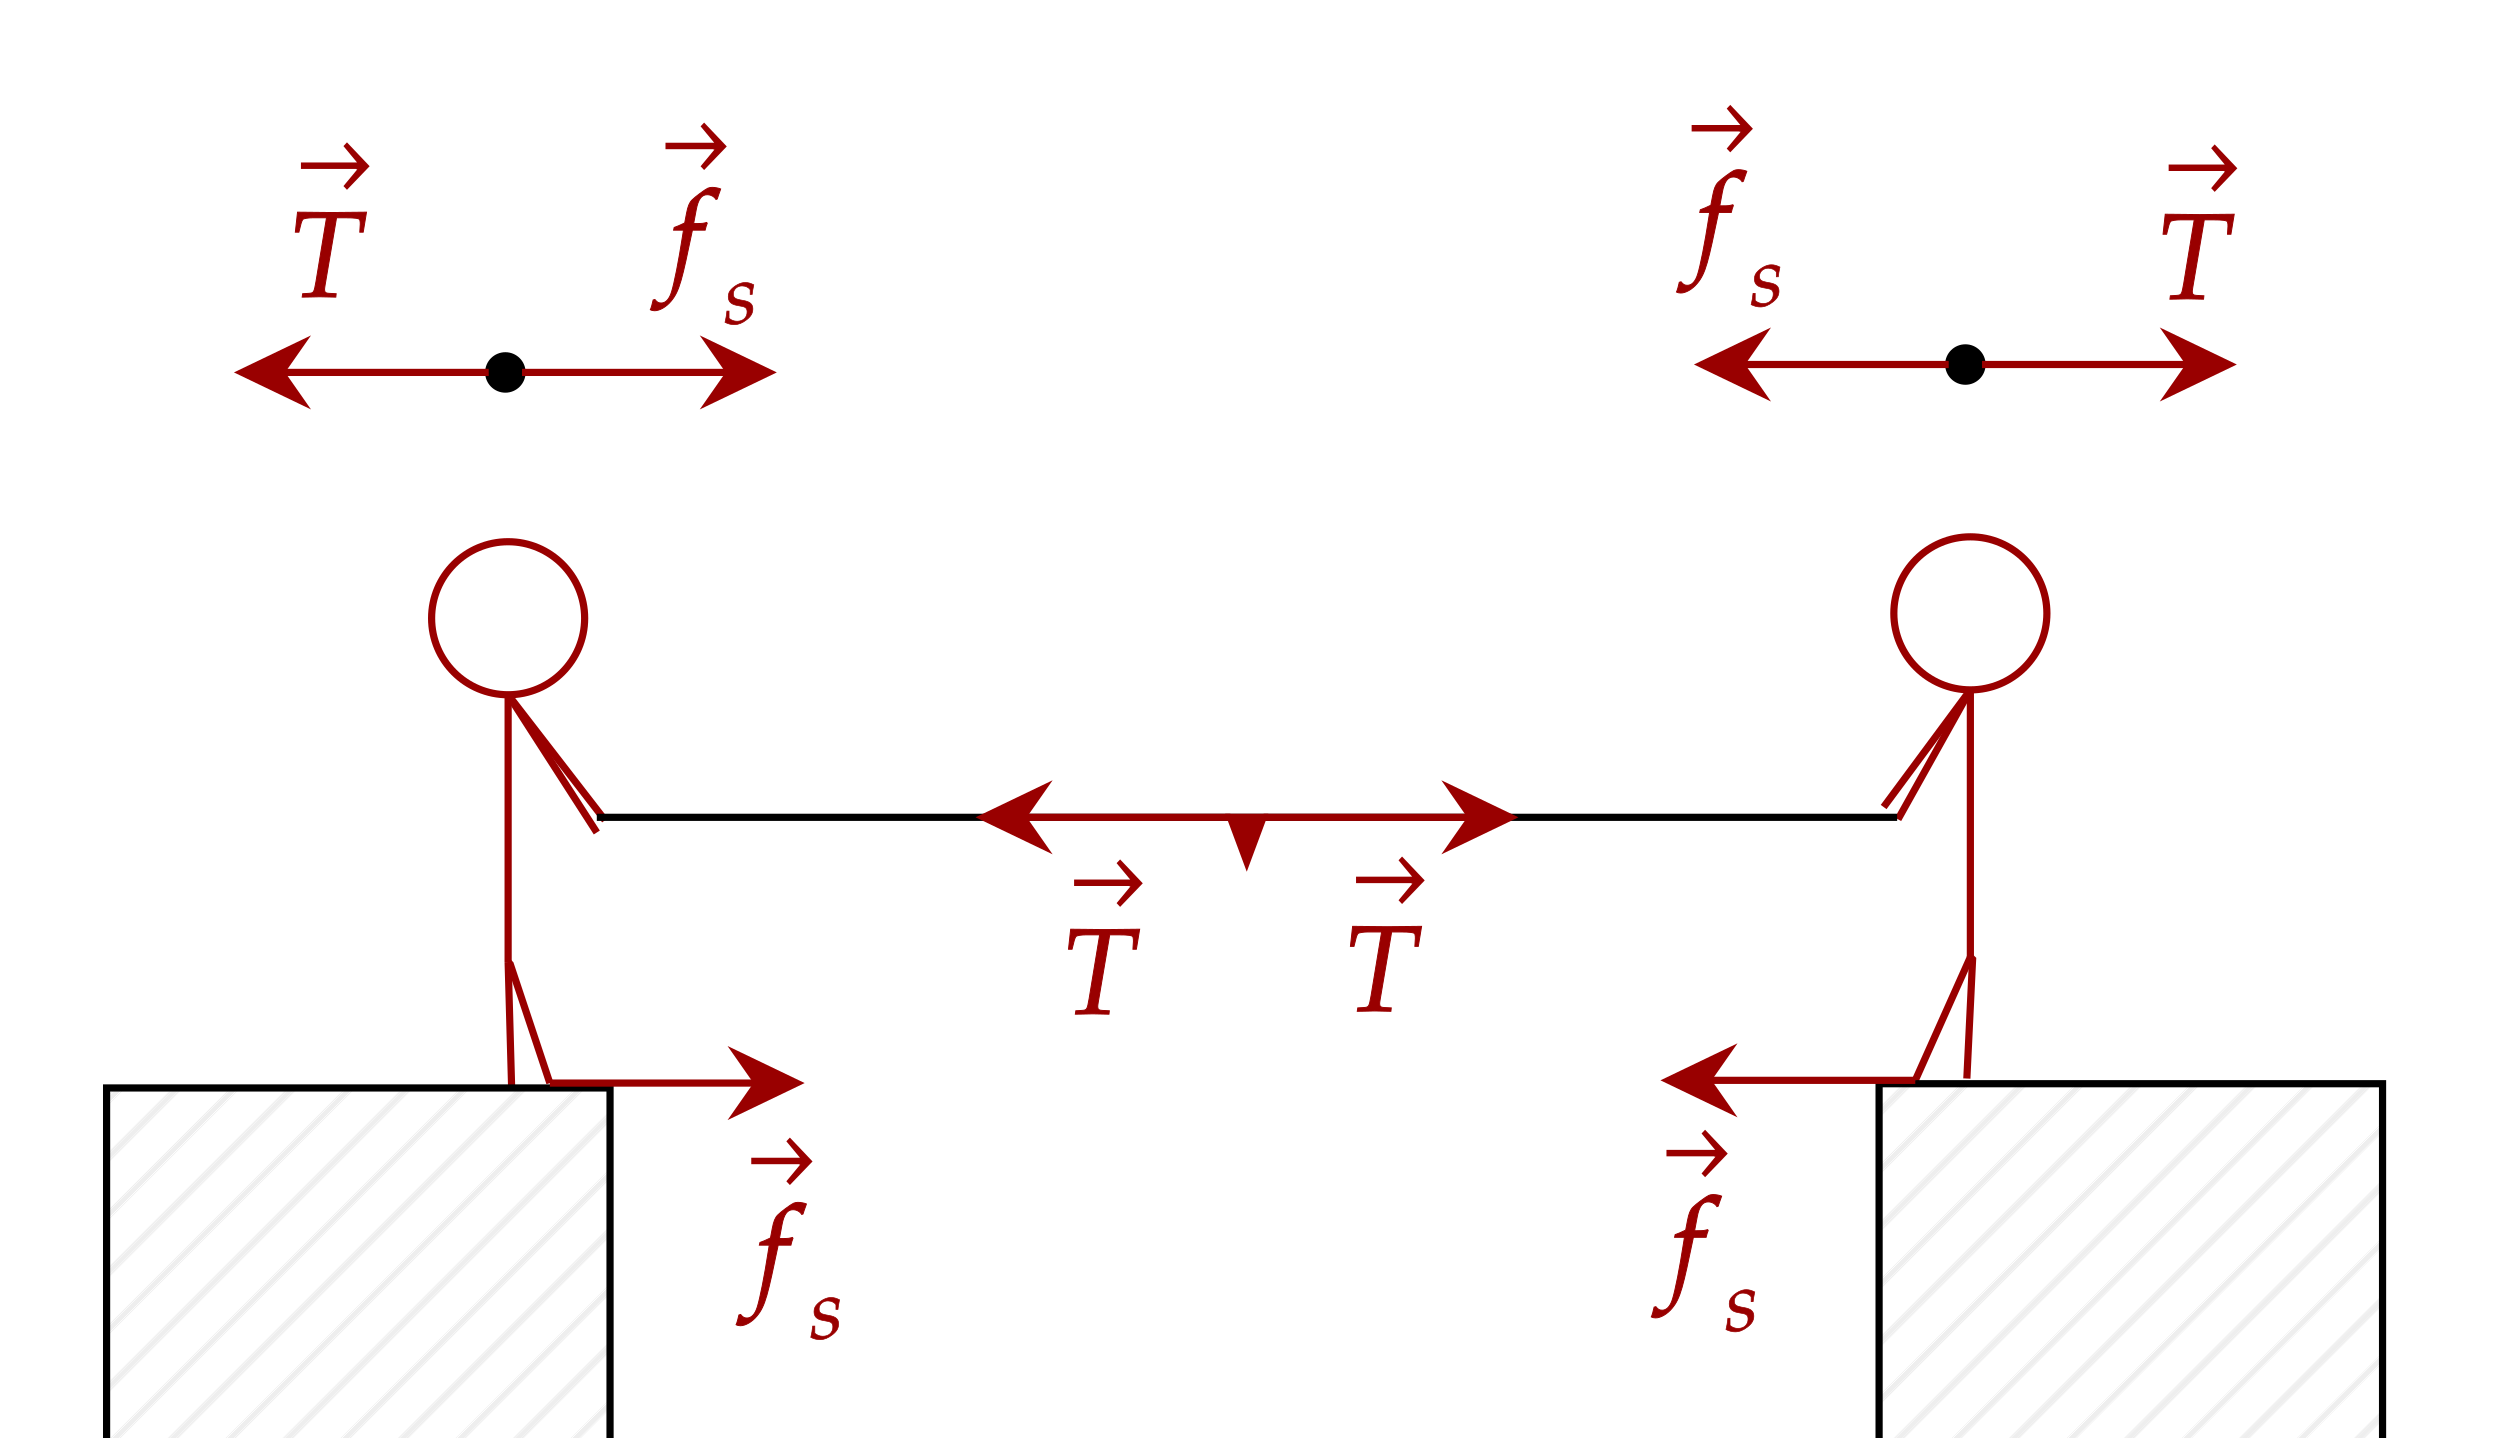
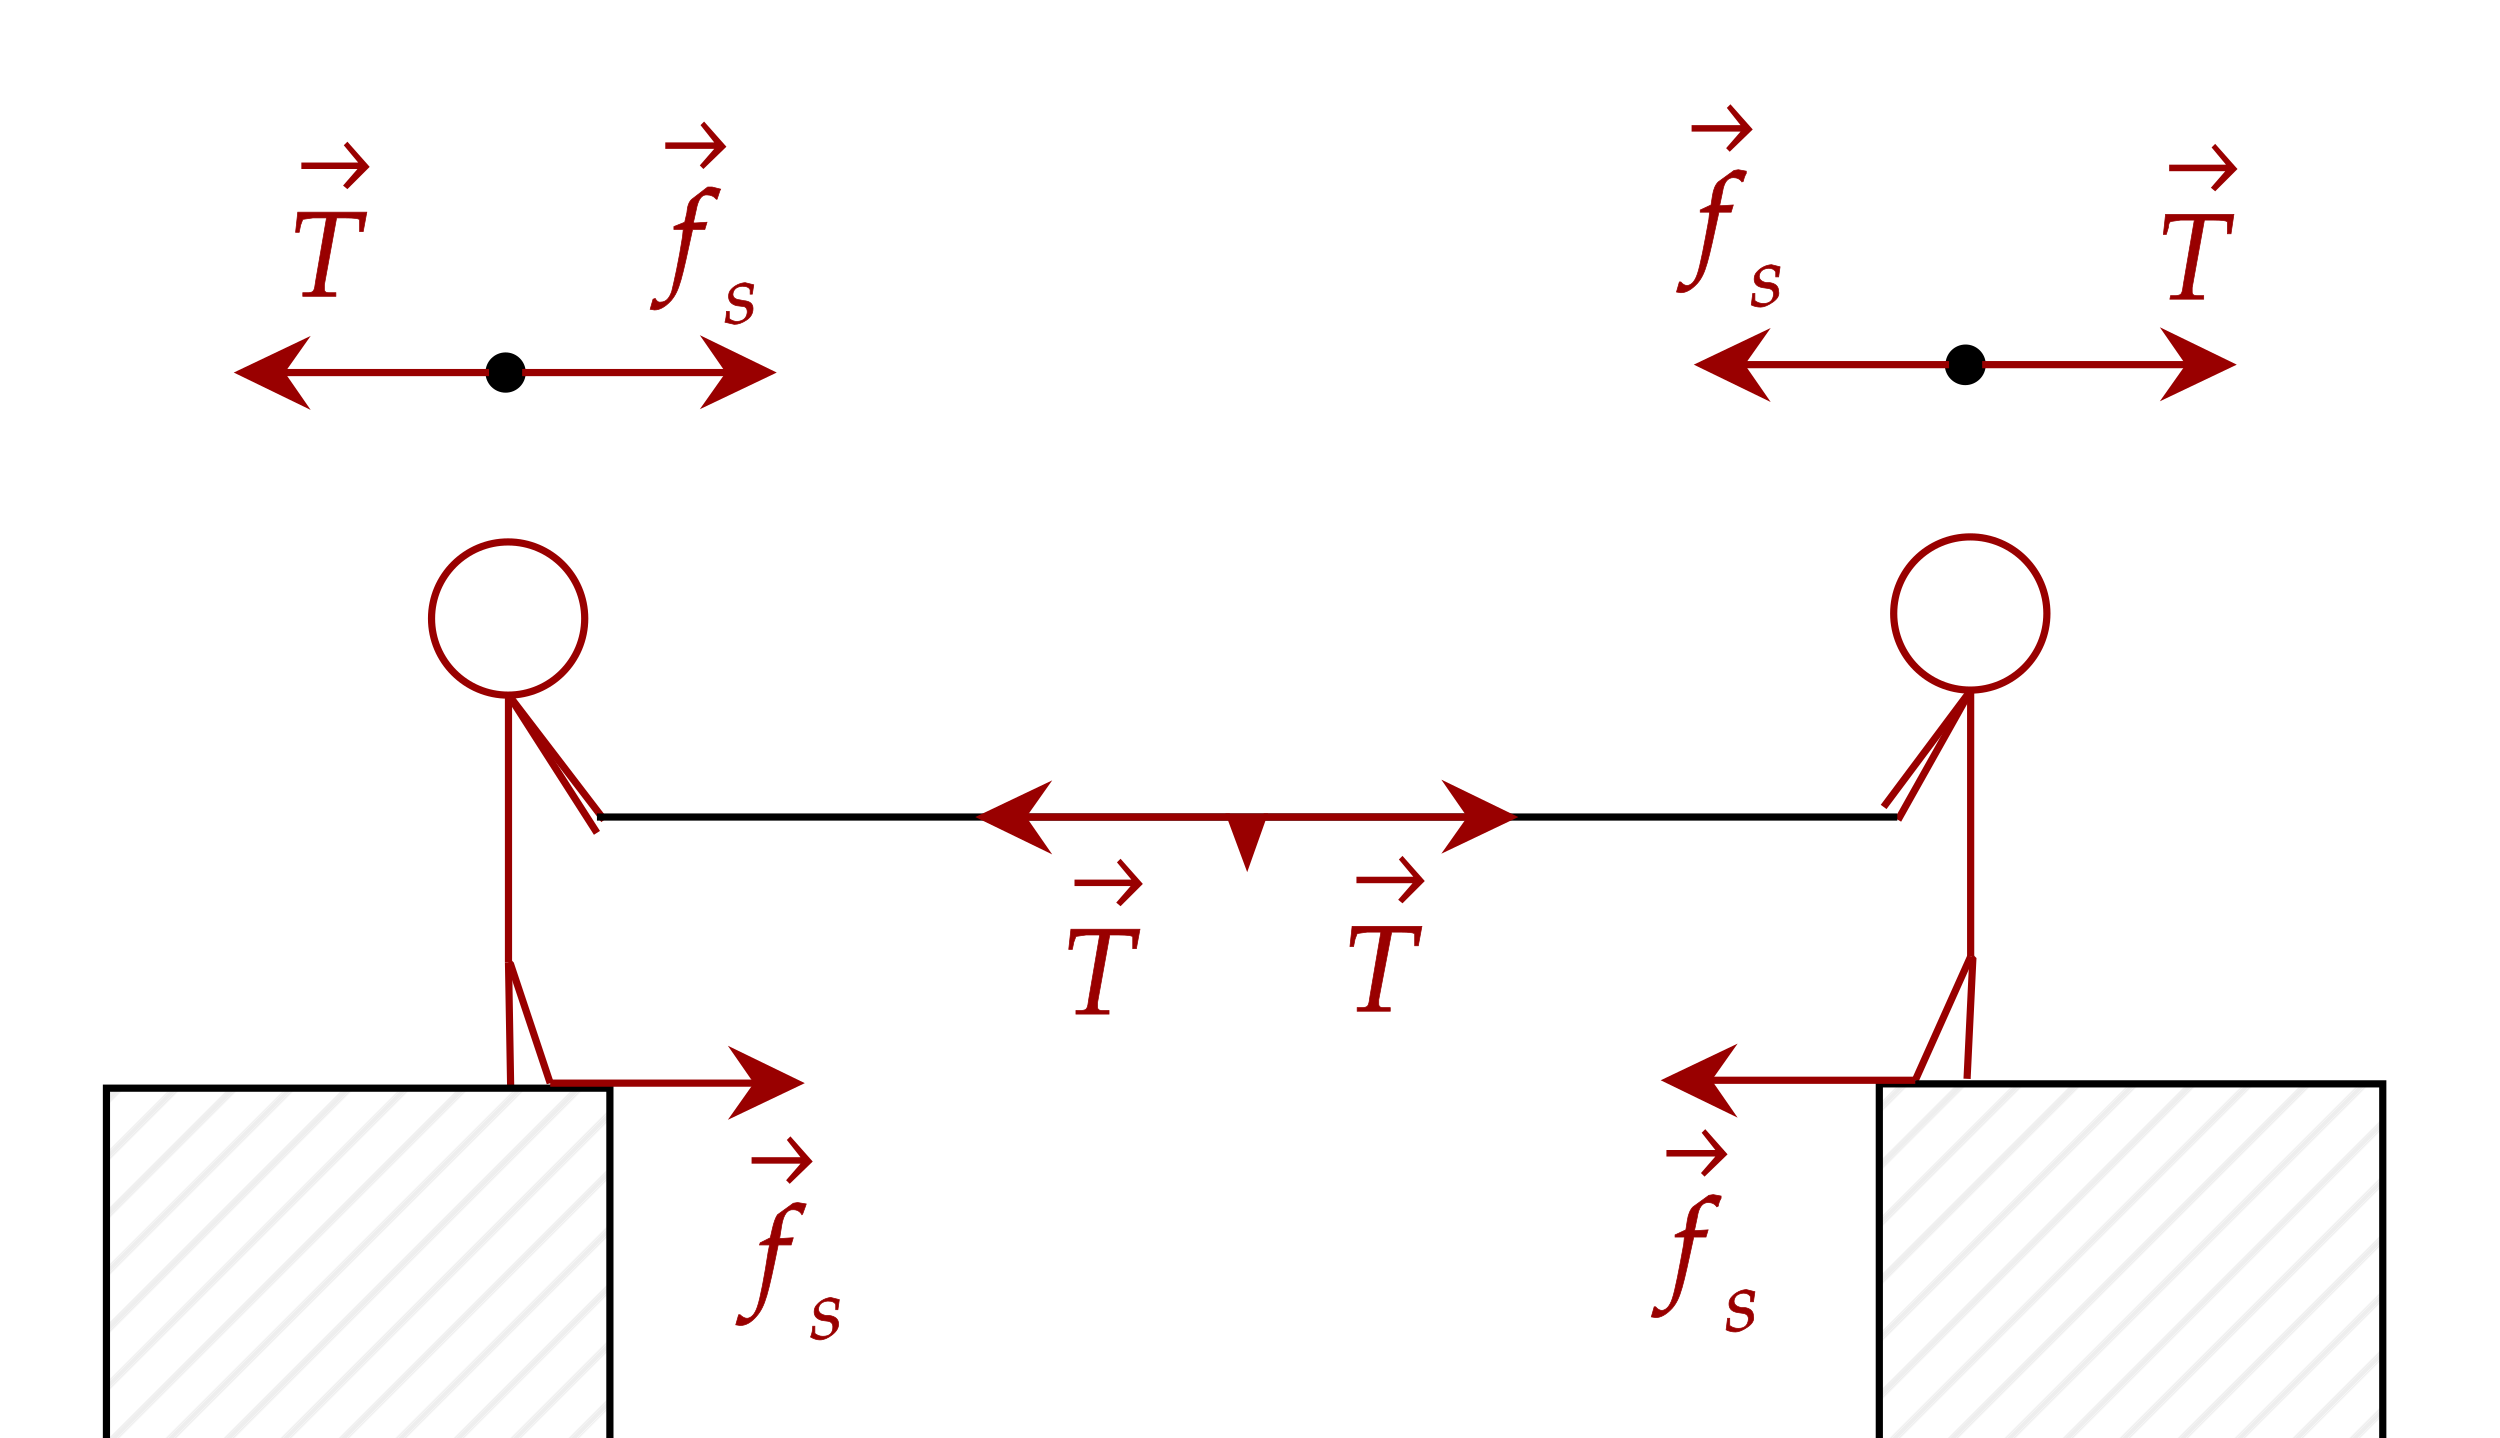
- <svg xmlns="http://www.w3.org/2000/svg" x="0" y="0" width="347.6" height="199.938" style="         width:347.6px;         height:199.938px;         background: #FFF;         fill: none; ">
+ <svg xmlns="http://www.w3.org/2000/svg" width="347.6" height="199.9" style="width:347.6px;height:199.938px;background:#fff;fill:none">
  <svg />
-   <svg class="role-diagram-draw-area" style="overflow: visible;">
-     <g class="shapes-region" style="stroke: black; fill: none;">
+   <svg class="role-diagram-draw-area" style="overflow:visible">
+     <g class="shapes-region" style="stroke:#000;fill:none">
      <g class="composite-shape">
-         <path class="real" d=" M60.01,85.96 C60.01,80.09 64.77,75.32 70.65,75.32 C76.53,75.32 81.29,80.09 81.29,85.96 C81.29,91.84 76.53,96.6 70.65,96.6 C64.77,96.6 60.01,91.84 60.01,85.96 Z" style="stroke-width: 1; stroke: rgb(153, 0, 0); stroke-opacity: 1; fill: none; fill-opacity: 1;" />
+         <path d="M60 86a10.6 10.6 0 1 1 21.3 0A10.6 10.6 0 0 1 60 86Z" class="real" style="stroke-width:1;stroke:#900;stroke-opacity:1;fill:none;fill-opacity:1" />
      </g>
      <g class="arrow-line">
-         <path class="connection real" stroke-dasharray="" d="  M70.65,96.6 L70.65,133.76" style="stroke: rgb(153, 0, 0); stroke-opacity: 1; stroke-width: 1; fill: none; fill-opacity: 1;" />
+         <path d="M70.7 96.6v37.2" class="connection real" style="stroke:#900;stroke-opacity:1;stroke-width:1;fill:none;fill-opacity:1" />
      </g>
      <g class="arrow-line">
-         <path class="connection real" stroke-dasharray="" d="  M70.65,133.76 L71.13,150.96" style="stroke: rgb(153, 0, 0); stroke-opacity: 1; stroke-width: 1; fill: none; fill-opacity: 1;" />
+         <path d="M70.7 133.8 71 151" class="connection real" style="stroke:#900;stroke-opacity:1;stroke-width:1;fill:none;fill-opacity:1" />
      </g>
      <g class="arrow-line">
-         <path class="connection real" stroke-dasharray="" d="  M70.65,133.76 L70.95,134.07 L76.45,150.59" style="stroke: rgb(153, 0, 0); stroke-opacity: 1; stroke-width: 1; fill: none; fill-opacity: 1;" />
+         <path d="m70.7 133.8.3.3 5.5 16.5" class="connection real" style="stroke:#900;stroke-opacity:1;stroke-width:1;fill:none;fill-opacity:1" />
      </g>
      <g class="arrow-line">
-         <path class="connection real" stroke-dasharray="" d="  M70.65,96.6 L82.98,115.75" style="stroke: rgb(153, 0, 0); stroke-opacity: 1; stroke-width: 1; fill: none; fill-opacity: 1;" />
+         <path d="M70.7 96.6 83 115.8" class="connection real" style="stroke:#900;stroke-opacity:1;stroke-width:1;fill:none;fill-opacity:1" />
      </g>
      <g class="arrow-line">
-         <path class="connection real" stroke-dasharray="" d="  M70.65,96.6 L84.12,114.04" style="stroke: rgb(153, 0, 0); stroke-opacity: 1; stroke-width: 1; fill: none; fill-opacity: 1;" />
+         <path d="M70.7 96.6 84 114" class="connection real" style="stroke:#900;stroke-opacity:1;stroke-width:1;fill:none;fill-opacity:1" />
      </g>
      <g class="composite-shape">
-         <path class="real" d=" M263.32,85.28 C263.32,79.4 268.09,74.64 273.96,74.64 C279.84,74.64 284.6,79.4 284.6,85.28 C284.6,91.15 279.84,95.92 273.96,95.92 C268.09,95.92 263.32,91.15 263.32,85.28 Z" style="stroke-width: 1; stroke: rgb(153, 0, 0); stroke-opacity: 1; fill: none; fill-opacity: 1;" />
+         <path d="M263.3 85.3a10.6 10.6 0 1 1 21.3 0 10.6 10.6 0 0 1-21.3 0Z" class="real" style="stroke-width:1;stroke:#900;stroke-opacity:1;fill:none;fill-opacity:1" />
      </g>
      <g class="arrow-line">
-         <path class="connection real" stroke-dasharray="" d="  M273.96,95.92 L273.96,133.08" style="stroke: rgb(153, 0, 0); stroke-opacity: 1; stroke-width: 1; fill: none; fill-opacity: 1;" />
+         <path d="M274 96v37" class="connection real" style="stroke:#900;stroke-opacity:1;stroke-width:1;fill:none;fill-opacity:1" />
      </g>
      <g class="arrow-line">
-         <path class="connection real" stroke-dasharray="" d="  M273.96,133.08 L266.3,150.21" style="stroke: rgb(153, 0, 0); stroke-opacity: 1; stroke-width: 1; fill: none; fill-opacity: 1;" />
+         <path d="m274 133-7.7 17.2" class="connection real" style="stroke:#900;stroke-opacity:1;stroke-width:1;fill:none;fill-opacity:1" />
      </g>
      <g class="arrow-line">
-         <path class="connection real" stroke-dasharray="" d="  M273.96,133.08 L273.98,133.1 L274.27,133.38 L273.47,149.96" style="stroke: rgb(153, 0, 0); stroke-opacity: 1; stroke-width: 1; fill: none; fill-opacity: 1;" />
+         <path d="M274 133v.1l.3.3-.8 16.6" class="connection real" style="stroke:#900;stroke-opacity:1;stroke-width:1;fill:none;fill-opacity:1" />
      </g>
      <g class="arrow-line">
-         <path class="connection real" stroke-dasharray="" d="  M273.96,95.92 L263.9,113.92" style="stroke: rgb(153, 0, 0); stroke-opacity: 1; stroke-width: 1; fill: none; fill-opacity: 1;" />
+         <path d="m274 96-10.1 18" class="connection real" style="stroke:#900;stroke-opacity:1;stroke-width:1;fill:none;fill-opacity:1" />
      </g>
      <g class="arrow-line">
-         <path class="connection real" stroke-dasharray="" d="  M273.96,95.92 L261.9,112.21" style="stroke: rgb(153, 0, 0); stroke-opacity: 1; stroke-width: 1; fill: none; fill-opacity: 1;" />
+         <path d="m274 96-12.1 16.2" class="connection real" style="stroke:#900;stroke-opacity:1;stroke-width:1;fill:none;fill-opacity:1" />
      </g>
      <g class="arrow-line">
-         <path class="connection real" stroke-dasharray="" d="  M82.98,113.64 L263.78,113.64" style="stroke: rgb(0, 0, 0); stroke-width: 1; fill: none; fill-opacity: 1;" />
+         <path d="M83 113.6h180.8" class="connection real" style="stroke:#000;stroke-width:1;fill:none;fill-opacity:1" />
      </g>
      <g class="arrow-line">
-         <path class="connection real" stroke-dasharray="" d="  M208.12,113.64 L175.7,113.64" style="stroke: rgb(153, 0, 0); stroke-opacity: 1; stroke-width: 1; fill: none; fill-opacity: 1;" />
-         <g stroke="none" fill="rgb(153,0,0)" fill-opacity="1" transform="matrix(-1,1.2246467991473532e-16,-1.2246467991473532e-16,-1,211.1238,113.6381)" style="stroke: none; fill: rgb(153, 0, 0); stroke-width: 1;">
-           <path d=" M10.72,-5.15 L0,0 L10.72,5.15 L7.12,0 Z" />
-         </g>
+         <path d="M208.1 113.6h-32.4" class="connection real" style="stroke:#900;stroke-opacity:1;stroke-width:1;fill:none;fill-opacity:1" />
+         <path fill="#900" stroke="none" d="M10.7-5.1 0 0l10.7 5.2L7.1 0Z" style="stroke:none;fill:#900;stroke-width:1" transform="matrix(-1 0 0 -1 211.1 113.6)" />
      </g>
      <g class="composite-shape">
-         <path class="real" d=" M67.95,51.78 C67.95,50.5 68.99,49.47 70.27,49.47 C71.54,49.47 72.58,50.5 72.58,51.78 C72.58,53.06 71.54,54.1 70.27,54.1 C68.99,54.1 67.95,53.06 67.95,51.78 Z" style="stroke-width: 1; stroke: rgb(0, 0, 0); stroke-opacity: 1; fill: rgb(0, 0, 0); fill-opacity: 1;" />
+         <path d="M68 51.8a2.3 2.3 0 1 1 4.6 0 2.3 2.3 0 0 1-4.6 0Z" class="real" style="stroke-width:1;stroke:#000;stroke-opacity:1;fill:#000;fill-opacity:1" />
      </g>
      <g class="composite-shape">
        <defs>
-           <pattern id="_pgfo2iexb8tpdg-full-view" x="0" y="0" width="11.314" height="11.314" patternTransform="rotate(45,0,0)" patternUnits="userSpaceOnUse">
-             <path d="M0,0 L0,11.314" style="stroke: rgb(238, 238, 238); stroke-opacity: 1; stroke-width: 1; fill: none;" />
-             <path d="M5.657,0 L5.657,11.314" style="stroke: rgb(238, 238, 238); stroke-opacity: 1; stroke-width: 1; fill: none;" />
-             <path d="M11.314,0 L11.314,11.314" style="stroke: rgb(238, 238, 238); stroke-opacity: 1; stroke-width: 1; fill: none;" />
+           <pattern id="_pgfo2iexb8tpdg-full-view" width="11.3" height="11.3" x="0" y="0" patternTransform="rotate(45 0 0)" patternUnits="userSpaceOnUse">
+             <path d="M0 0v11.3M5.7 0v11.3M11.3 0v11.3" style="stroke:#eee;stroke-opacity:1;stroke-width:1;fill:none" />
          </pattern>
        </defs>
-         <path class="real" d=" M14.82,151.27 L84.82,151.27 L84.82,212.2 L14.82,212.2 Z" style="stroke-width: 1; stroke: rgb(0, 0, 0); fill: url(&quot;#_pgfo2iexb8tpdg-full-view&quot;); fill-opacity: 1;" />
+         <path d="M14.8 151.3h70v60.9h-70Z" class="real" style="stroke-width:1;stroke:#000;fill:url(#_pgfo2iexb8tpdg-full-view);fill-opacity:1" />
      </g>
      <g class="composite-shape">
        <defs>
-           <pattern id="_pgf4d08werr0dg-full-view" x="0" y="0" width="11.314" height="11.314" patternTransform="rotate(45,0,0)" patternUnits="userSpaceOnUse">
-             <path d="M0,0 L0,11.314" style="stroke: rgb(238, 238, 238); stroke-opacity: 1; stroke-width: 1; fill: none;" />
-             <path d="M5.657,0 L5.657,11.314" style="stroke: rgb(238, 238, 238); stroke-opacity: 1; stroke-width: 1; fill: none;" />
-             <path d="M11.314,0 L11.314,11.314" style="stroke: rgb(238, 238, 238); stroke-opacity: 1; stroke-width: 1; fill: none;" />
+           <pattern id="_pgf4d08werr0dg-full-view" width="11.3" height="11.3" x="0" y="0" patternTransform="rotate(45 0 0)" patternUnits="userSpaceOnUse">
+             <path d="M0 0v11.3M5.7 0v11.3M11.3 0v11.3" style="stroke:#eee;stroke-opacity:1;stroke-width:1;fill:none" />
          </pattern>
        </defs>
-         <path class="real" d=" M261.27,150.68 L331.27,150.68 L331.27,211.61 L261.27,211.61 Z" style="stroke-width: 1; stroke: rgb(0, 0, 0); fill: url(&quot;#_pgf4d08werr0dg-full-view&quot;); fill-opacity: 1;" />
+         <path d="M261.3 150.7h70v61h-70Z" class="real" style="stroke-width:1;stroke:#000;fill:url(#_pgf4d08werr0dg-full-view);fill-opacity:1" />
      </g>
      <g class="arrow-line">
-         <path class="connection real" stroke-dasharray="" d="  M171.07,113.64 L138.64,113.64" style="stroke: rgb(153, 0, 0); stroke-opacity: 1; stroke-width: 1; fill: none; fill-opacity: 1;" />
-         <g stroke="none" fill="rgb(153,0,0)" fill-opacity="1" transform="matrix(1,-2.4492935982947064e-16,2.4492935982947064e-16,1,135.6381,113.6381)" style="stroke: none; fill: rgb(153, 0, 0); stroke-width: 1;">
-           <path d=" M10.72,-5.15 L0,0 L10.72,5.15 L7.12,0 Z" />
-         </g>
+         <path d="M171 113.6h-32.4" class="connection real" style="stroke:#900;stroke-opacity:1;stroke-width:1;fill:none;fill-opacity:1" />
+         <path fill="#900" stroke="none" d="M10.7-5.1 0 0l10.7 5.2L7.1 0Z" style="stroke:none;fill:#900;stroke-width:1" transform="translate(135.6 113.6)" />
      </g>
      <g class="composite-shape">
-         <path class="real" d=" M173.35,119.77 L171.07,113.64 L175.63,113.64 Z" style="stroke-width: 1; stroke: rgb(153, 0, 0); stroke-opacity: 1; fill: rgb(153, 0, 0); fill-opacity: 1;" />
+         <path d="m173.4 119.8-2.3-6.2h4.5Z" class="real" style="stroke-width:1;stroke:#900;stroke-opacity:1;fill:#900;fill-opacity:1" />
      </g>
      <g class="composite-shape">
-         <path class="real" d=" M270.95,50.68 C270.95,49.4 271.99,48.37 273.27,48.37 C274.54,48.37 275.58,49.4 275.58,50.68 C275.58,51.96 274.54,53 273.27,53 C271.99,53 270.95,51.96 270.95,50.68 Z" style="stroke-width: 1; stroke: rgb(0, 0, 0); stroke-opacity: 1; fill: rgb(0, 0, 0); fill-opacity: 1;" />
+         <path d="M271 50.7a2.3 2.3 0 1 1 4.6 0 2.3 2.3 0 0 1-4.7 0Z" class="real" style="stroke-width:1;stroke:#000;stroke-opacity:1;fill:#000;fill-opacity:1" />
      </g>
      <g class="arrow-line">
-         <path class="connection real" stroke-dasharray="" d="  M308.01,50.68 L275.58,50.68" style="stroke: rgb(153, 0, 0); stroke-opacity: 1; stroke-width: 1; fill: none; fill-opacity: 1;" />
-         <g stroke="none" fill="rgb(153,0,0)" fill-opacity="1" transform="matrix(-1,1.2246467991473532e-16,-1.2246467991473532e-16,-1,311.0095,50.68095)" style="stroke: none; fill: rgb(153, 0, 0); stroke-width: 1;">
-           <path d=" M10.72,-5.15 L0,0 L10.72,5.15 L7.12,0 Z" />
-         </g>
+         <path d="M308 50.7h-32.4" class="connection real" style="stroke:#900;stroke-opacity:1;stroke-width:1;fill:none;fill-opacity:1" />
+         <path fill="#900" stroke="none" d="M10.7-5.1 0 0l10.7 5.2L7.1 0Z" style="stroke:none;fill:#900;stroke-width:1" transform="matrix(-1 0 0 -1 311 50.7)" />
      </g>
      <g class="arrow-line">
-         <path class="connection real" stroke-dasharray="" d="  M270.95,50.68 L238.52,50.68" style="stroke: rgb(153, 0, 0); stroke-opacity: 1; stroke-width: 1; fill: none; fill-opacity: 1;" />
-         <g stroke="none" fill="rgb(153,0,0)" fill-opacity="1" transform="matrix(1,-2.4492935982947064e-16,2.4492935982947064e-16,1,235.5238,50.68095)" style="stroke: none; fill: rgb(153, 0, 0); stroke-width: 1;">
-           <path d=" M10.72,-5.15 L0,0 L10.72,5.15 L7.12,0 Z" />
-         </g>
+         <path d="M271 50.7h-32.5" class="connection real" style="stroke:#900;stroke-opacity:1;stroke-width:1;fill:none;fill-opacity:1" />
+         <path fill="#900" stroke="none" d="M10.7-5.1 0 0l10.7 5.2L7.1 0Z" style="stroke:none;fill:#900;stroke-width:1" transform="translate(235.5 50.7)" />
      </g>
      <g class="arrow-line">
-         <path class="connection real" stroke-dasharray="" d="  M67.95,51.78 L35.52,51.78" style="stroke: rgb(153, 0, 0); stroke-opacity: 1; stroke-width: 1; fill: none; fill-opacity: 1;" />
-         <g stroke="none" fill="rgb(153,0,0)" fill-opacity="1" transform="matrix(1,-2.4492935982947064e-16,2.4492935982947064e-16,1,32.52381,51.78095)" style="stroke: none; fill: rgb(153, 0, 0); stroke-width: 1;">
-           <path d=" M10.72,-5.15 L0,0 L10.72,5.15 L7.12,0 Z" />
-         </g>
+         <path d="M68 51.8H35.5" class="connection real" style="stroke:#900;stroke-opacity:1;stroke-width:1;fill:none;fill-opacity:1" />
+         <path fill="#900" stroke="none" d="M10.7-5.1 0 0l10.7 5.2L7.1 0Z" style="stroke:none;fill:#900;stroke-width:1" transform="translate(32.5 51.8)" />
      </g>
      <g class="arrow-line">
-         <path class="connection real" stroke-dasharray="" d="  M105.01,51.78 L72.58,51.78" style="stroke: rgb(153, 0, 0); stroke-opacity: 1; stroke-width: 1; fill: none; fill-opacity: 1;" />
-         <g stroke="none" fill="rgb(153,0,0)" fill-opacity="1" transform="matrix(-1,1.2246467991473532e-16,-1.2246467991473532e-16,-1,108.0095,51.78095)" style="stroke: none; fill: rgb(153, 0, 0); stroke-width: 1;">
-           <path d=" M10.72,-5.15 L0,0 L10.72,5.15 L7.12,0 Z" />
-         </g>
+         <path d="M105 51.8H72.6" class="connection real" style="stroke:#900;stroke-opacity:1;stroke-width:1;fill:none;fill-opacity:1" />
+         <path fill="#900" stroke="none" d="M10.7-5.1 0 0l10.7 5.2L7.1 0Z" style="stroke:none;fill:#900;stroke-width:1" transform="matrix(-1 0 0 -1 108 51.8)" />
      </g>
      <g class="arrow-line">
-         <path class="connection real" stroke-dasharray="" d="  M108.88,150.59 L76.45,150.59" style="stroke: rgb(153, 0, 0); stroke-opacity: 1; stroke-width: 1; fill: none; fill-opacity: 1;" />
-         <g stroke="none" fill="rgb(153,0,0)" fill-opacity="1" transform="matrix(-1,1.2246467991473532e-16,-1.2246467991473532e-16,-1,111.8786,150.5875)" style="stroke: none; fill: rgb(153, 0, 0); stroke-width: 1;">
-           <path d=" M10.72,-5.15 L0,0 L10.72,5.15 L7.12,0 Z" />
-         </g>
+         <path d="M108.9 150.6H76.5" class="connection real" style="stroke:#900;stroke-opacity:1;stroke-width:1;fill:none;fill-opacity:1" />
+         <path fill="#900" stroke="none" d="M10.7-5.1 0 0l10.7 5.2L7.1 0Z" style="stroke:none;fill:#900;stroke-width:1" transform="matrix(-1 0 0 -1 111.9 150.6)" />
      </g>
      <g class="arrow-line">
-         <path class="connection real" stroke-dasharray="" d="  M266.3,150.21 L233.87,150.21" style="stroke: rgb(153, 0, 0); stroke-opacity: 1; stroke-width: 1; fill: none; fill-opacity: 1;" />
-         <g stroke="none" fill="rgb(153,0,0)" fill-opacity="1" transform="matrix(1,-2.4492935982947064e-16,2.4492935982947064e-16,1,230.8667,150.2095)" style="stroke: none; fill: rgb(153, 0, 0); stroke-width: 1;">
-           <path d=" M10.72,-5.15 L0,0 L10.72,5.15 L7.12,0 Z" />
-         </g>
-       </g>
-       <g />
-     </g>
-     <g />
-     <g />
-     <g />
-   </svg>
-   <svg width="346" height="198.338" style="width:346px;height:198.338px;font-family:Asana-Math, Asana;background:#FFF;">
-     <g>
-       <g>
-         <g>
-           <g>
-             <g>
-               <g>
-                 <g transform="matrix(1,0,0,1,186.8625,140.5625)">
-                   <path transform="matrix(0.017,0,0,-0.017,0,0)" d="M390 646L463 646C541 646 577 641 580 629C583 621 585 602 584 592L580 528L608 528L635 692L544 691C456 690 388 689 353 689C316 689 252 690 166 691L71 692L53 528L82 528L97 588C102 610 109 626 115 633C121 640 159 646 196 646L308 646L222 125C206 34 204 31 164 28L113 25L109 -3L166 -2C206 -1 235 0 251 0C270 0 301 -1 340 -2L384 -3L387 25L328 28C302 29 292 37 292 58C292 67 293 74 296 93Z" stroke="rgb(153,0,0)" stroke-opacity="1" stroke-width="8" fill="rgb(153,0,0)" fill-opacity="1" />
-                 </g>
-               </g>
-             </g>
-           </g>
-           <svg x="186.863" overflow="visible" y="117.563" height="10" width="11.225">
-             <path d=" M 11.23 4.85 l -3.15 -3.32 l -0.49 0.52 l 1.93 2.33 h -0.15 v 0.90 h 0.15 l -1.93 2.33 l 0.49 0.52 z  M 1.68 5.23 h 9.08 v -0.90 h -9.08 z" style="fill:rgb(153,0,0);fill-opacity:1;stroke-width:1px;stroke:none;stroke-opacity:1;" />
-           </svg>
-         </g>
-       </g>
-     </g>
-     <g>
-       <g>
-         <g>
-           <g>
-             <g>
-               <g>
-                 <g transform="matrix(1,0,0,1,147.6625,140.9625)">
-                   <path transform="matrix(0.017,0,0,-0.017,0,0)" d="M390 646L463 646C541 646 577 641 580 629C583 621 585 602 584 592L580 528L608 528L635 692L544 691C456 690 388 689 353 689C316 689 252 690 166 691L71 692L53 528L82 528L97 588C102 610 109 626 115 633C121 640 159 646 196 646L308 646L222 125C206 34 204 31 164 28L113 25L109 -3L166 -2C206 -1 235 0 251 0C270 0 301 -1 340 -2L384 -3L387 25L328 28C302 29 292 37 292 58C292 67 293 74 296 93Z" stroke="rgb(153,0,0)" stroke-opacity="1" stroke-width="8" fill="rgb(153,0,0)" fill-opacity="1" />
-                 </g>
-               </g>
-             </g>
-           </g>
-           <svg x="147.662" overflow="visible" y="117.963" height="10" width="11.225">
-             <path d=" M 11.23 4.85 l -3.15 -3.32 l -0.49 0.52 l 1.93 2.33 h -0.15 v 0.90 h 0.15 l -1.93 2.33 l 0.49 0.52 z  M 1.68 5.23 h 9.08 v -0.90 h -9.08 z" style="fill:rgb(153,0,0);fill-opacity:1;stroke-width:1px;stroke:none;stroke-opacity:1;" />
-           </svg>
-         </g>
-       </g>
-     </g>
-     <g>
-       <g>
-         <g>
-           <g>
-             <g>
-               <g>
-                 <g transform="matrix(1,0,0,1,40.1625,41.2625)">
-                   <path transform="matrix(0.017,0,0,-0.017,0,0)" d="M390 646L463 646C541 646 577 641 580 629C583 621 585 602 584 592L580 528L608 528L635 692L544 691C456 690 388 689 353 689C316 689 252 690 166 691L71 692L53 528L82 528L97 588C102 610 109 626 115 633C121 640 159 646 196 646L308 646L222 125C206 34 204 31 164 28L113 25L109 -3L166 -2C206 -1 235 0 251 0C270 0 301 -1 340 -2L384 -3L387 25L328 28C302 29 292 37 292 58C292 67 293 74 296 93Z" stroke="rgb(153,0,0)" stroke-opacity="1" stroke-width="8" fill="rgb(153,0,0)" fill-opacity="1" />
-                 </g>
-               </g>
-             </g>
-           </g>
-           <svg x="40.163" overflow="visible" y="18.262" height="10" width="11.225">
-             <path d=" M 11.23 4.85 l -3.15 -3.32 l -0.49 0.52 l 1.93 2.33 h -0.15 v 0.90 h 0.15 l -1.93 2.33 l 0.49 0.52 z  M 1.68 5.23 h 9.08 v -0.90 h -9.08 z" style="fill:rgb(153,0,0);fill-opacity:1;stroke-width:1px;stroke:none;stroke-opacity:1;" />
-           </svg>
-         </g>
-       </g>
-     </g>
-     <g>
-       <g>
-         <g>
-           <g>
-             <g>
-               <g>
-                 <g transform="matrix(1,0,0,1,90.84999,38.5125)">
-                   <path transform="matrix(0.017,0,0,-0.017,0,0)" d="M345 437L329 437L350 549C366 635 394 673 440 673C470 673 497 658 512 634L522 638C527 654 537 685 545 705L550 720C534 727 503 733 480 733C469 733 453 730 445 726C421 715 339 654 316 630C294 608 282 578 271 521L256 442C215 422 195 414 170 405L165 383L246 383L237 327C207 132 170 -54 148 -123C130 -182 100 -213 64 -213C41 -213 30 -206 12 -184L-2 -188C-6 -211 -20 -259 -25 -268C-16 -273 -1 -276 10 -276C51 -276 105 -245 144 -198C215 -114 235 -18 319 383L423 383C427 402 434 425 440 439L436 446C407 439 408 437 345 437Z" stroke="rgb(153,0,0)" stroke-opacity="1" stroke-width="8" fill="rgb(153,0,0)" fill-opacity="1" />
-                 </g>
-               </g>
-             </g>
-           </g>
-           <svg x="90.85" overflow="visible" y="15.512" height="10" width="10.2">
-             <path d=" M 10.20 4.85 l -3.15 -3.32 l -0.49 0.52 l 1.93 2.33 h -0.15 v 0.90 h 0.15 l -1.93 2.33 l 0.49 0.52 z  M 1.68 5.23 h 8.06 v -0.90 h -8.06 z" style="fill:rgb(153,0,0);fill-opacity:1;stroke-width:1px;stroke:none;stroke-opacity:1;" />
-           </svg>
-         </g>
-         <g>
-           <g>
-             <g>
-               <g>
-                 <g transform="matrix(1,0,0,1,100.7,45.0125)">
-                   <path transform="matrix(0.0119,0,0,-0.0119,0,0)" d="M31 148C26 97 20 62 9 16C47 -2 81 -11 116 -11C165 -11 211 7 262 47C313 87 334 124 334 174C334 228 302 257 228 271L185 279C125 290 106 307 106 348C106 401 151 442 208 442C249 442 287 424 303 397L303 342L326 342C330 377 334 404 345 455C306 474 278 482 245 482C193 482 132 452 84 404C58 377 47 352 47 316C47 260 78 228 144 215L207 203C251 195 267 177 267 138C267 73 221 29 150 29C115 29 84 40 56 64L56 148Z" stroke="rgb(153,0,0)" stroke-opacity="1" stroke-width="8" fill="rgb(153,0,0)" fill-opacity="1" />
-                 </g>
-               </g>
-             </g>
-           </g>
-         </g>
-       </g>
-     </g>
-     <g>
-       <g>
-         <g>
-           <g>
-             <g>
-               <g>
-                 <g transform="matrix(1,0,0,1,299.85,41.55)">
-                   <path transform="matrix(0.017,0,0,-0.017,0,0)" d="M390 646L463 646C541 646 577 641 580 629C583 621 585 602 584 592L580 528L608 528L635 692L544 691C456 690 388 689 353 689C316 689 252 690 166 691L71 692L53 528L82 528L97 588C102 610 109 626 115 633C121 640 159 646 196 646L308 646L222 125C206 34 204 31 164 28L113 25L109 -3L166 -2C206 -1 235 0 251 0C270 0 301 -1 340 -2L384 -3L387 25L328 28C302 29 292 37 292 58C292 67 293 74 296 93Z" stroke="rgb(153,0,0)" stroke-opacity="1" stroke-width="8" fill="rgb(153,0,0)" fill-opacity="1" />
-                 </g>
-               </g>
-             </g>
-           </g>
-           <svg x="299.85" overflow="visible" y="18.55" height="10" width="11.225">
-             <path d=" M 11.23 4.85 l -3.15 -3.32 l -0.49 0.52 l 1.93 2.33 h -0.15 v 0.90 h 0.15 l -1.93 2.33 l 0.49 0.52 z  M 1.68 5.23 h 9.08 v -0.90 h -9.08 z" style="fill:rgb(153,0,0);fill-opacity:1;stroke-width:1px;stroke:none;stroke-opacity:1;" />
-           </svg>
-         </g>
-       </g>
-     </g>
-     <g>
-       <g>
-         <g>
-           <g>
-             <g>
-               <g>
-                 <g transform="matrix(1,0,0,1,233.525,36.05)">
-                   <path transform="matrix(0.017,0,0,-0.017,0,0)" d="M345 437L329 437L350 549C366 635 394 673 440 673C470 673 497 658 512 634L522 638C527 654 537 685 545 705L550 720C534 727 503 733 480 733C469 733 453 730 445 726C421 715 339 654 316 630C294 608 282 578 271 521L256 442C215 422 195 414 170 405L165 383L246 383L237 327C207 132 170 -54 148 -123C130 -182 100 -213 64 -213C41 -213 30 -206 12 -184L-2 -188C-6 -211 -20 -259 -25 -268C-16 -273 -1 -276 10 -276C51 -276 105 -245 144 -198C215 -114 235 -18 319 383L423 383C427 402 434 425 440 439L436 446C407 439 408 437 345 437Z" stroke="rgb(153,0,0)" stroke-opacity="1" stroke-width="8" fill="rgb(153,0,0)" fill-opacity="1" />
-                 </g>
-               </g>
-             </g>
-           </g>
-           <svg x="233.525" overflow="visible" y="13.05" height="10" width="10.2">
-             <path d=" M 10.20 4.85 l -3.15 -3.32 l -0.49 0.52 l 1.93 2.33 h -0.15 v 0.90 h 0.15 l -1.93 2.33 l 0.49 0.52 z  M 1.68 5.23 h 8.06 v -0.90 h -8.06 z" style="fill:rgb(153,0,0);fill-opacity:1;stroke-width:1px;stroke:none;stroke-opacity:1;" />
-           </svg>
-         </g>
-         <g>
-           <g>
-             <g>
-               <g>
-                 <g transform="matrix(1,0,0,1,243.375,42.55)">
-                   <path transform="matrix(0.0119,0,0,-0.0119,0,0)" d="M31 148C26 97 20 62 9 16C47 -2 81 -11 116 -11C165 -11 211 7 262 47C313 87 334 124 334 174C334 228 302 257 228 271L185 279C125 290 106 307 106 348C106 401 151 442 208 442C249 442 287 424 303 397L303 342L326 342C330 377 334 404 345 455C306 474 278 482 245 482C193 482 132 452 84 404C58 377 47 352 47 316C47 260 78 228 144 215L207 203C251 195 267 177 267 138C267 73 221 29 150 29C115 29 84 40 56 64L56 148Z" stroke="rgb(153,0,0)" stroke-opacity="1" stroke-width="8" fill="rgb(153,0,0)" fill-opacity="1" />
-                 </g>
-               </g>
-             </g>
-           </g>
-         </g>
-       </g>
-     </g>
-     <g>
-       <g>
-         <g>
-           <g>
-             <g>
-               <g>
-                 <g transform="matrix(1,0,0,1,230.025,178.55)">
-                   <path transform="matrix(0.017,0,0,-0.017,0,0)" d="M345 437L329 437L350 549C366 635 394 673 440 673C470 673 497 658 512 634L522 638C527 654 537 685 545 705L550 720C534 727 503 733 480 733C469 733 453 730 445 726C421 715 339 654 316 630C294 608 282 578 271 521L256 442C215 422 195 414 170 405L165 383L246 383L237 327C207 132 170 -54 148 -123C130 -182 100 -213 64 -213C41 -213 30 -206 12 -184L-2 -188C-6 -211 -20 -259 -25 -268C-16 -273 -1 -276 10 -276C51 -276 105 -245 144 -198C215 -114 235 -18 319 383L423 383C427 402 434 425 440 439L436 446C407 439 408 437 345 437Z" stroke="rgb(153,0,0)" stroke-opacity="1" stroke-width="8" fill="rgb(153,0,0)" fill-opacity="1" />
-                 </g>
-               </g>
-             </g>
-           </g>
-           <svg x="230.025" overflow="visible" y="155.55" height="10" width="10.2">
-             <path d=" M 10.20 4.85 l -3.15 -3.32 l -0.49 0.52 l 1.93 2.33 h -0.15 v 0.90 h 0.15 l -1.93 2.33 l 0.49 0.52 z  M 1.68 5.23 h 8.06 v -0.90 h -8.06 z" style="fill:rgb(153,0,0);fill-opacity:1;stroke-width:1px;stroke:none;stroke-opacity:1;" />
-           </svg>
-         </g>
-         <g>
-           <g>
-             <g>
-               <g>
-                 <g transform="matrix(1,0,0,1,239.875,185.05)">
-                   <path transform="matrix(0.0119,0,0,-0.0119,0,0)" d="M31 148C26 97 20 62 9 16C47 -2 81 -11 116 -11C165 -11 211 7 262 47C313 87 334 124 334 174C334 228 302 257 228 271L185 279C125 290 106 307 106 348C106 401 151 442 208 442C249 442 287 424 303 397L303 342L326 342C330 377 334 404 345 455C306 474 278 482 245 482C193 482 132 452 84 404C58 377 47 352 47 316C47 260 78 228 144 215L207 203C251 195 267 177 267 138C267 73 221 29 150 29C115 29 84 40 56 64L56 148Z" stroke="rgb(153,0,0)" stroke-opacity="1" stroke-width="8" fill="rgb(153,0,0)" fill-opacity="1" />
-                 </g>
-               </g>
-             </g>
-           </g>
-         </g>
-       </g>
-     </g>
-     <g>
-       <g>
-         <g>
-           <g>
-             <g>
-               <g>
-                 <g transform="matrix(1,0,0,1,102.775,179.6375)">
-                   <path transform="matrix(0.017,0,0,-0.017,0,0)" d="M345 437L329 437L350 549C366 635 394 673 440 673C470 673 497 658 512 634L522 638C527 654 537 685 545 705L550 720C534 727 503 733 480 733C469 733 453 730 445 726C421 715 339 654 316 630C294 608 282 578 271 521L256 442C215 422 195 414 170 405L165 383L246 383L237 327C207 132 170 -54 148 -123C130 -182 100 -213 64 -213C41 -213 30 -206 12 -184L-2 -188C-6 -211 -20 -259 -25 -268C-16 -273 -1 -276 10 -276C51 -276 105 -245 144 -198C215 -114 235 -18 319 383L423 383C427 402 434 425 440 439L436 446C407 439 408 437 345 437Z" stroke="rgb(153,0,0)" stroke-opacity="1" stroke-width="8" fill="rgb(153,0,0)" fill-opacity="1" />
-                 </g>
-               </g>
-             </g>
-           </g>
-           <svg x="102.775" overflow="visible" y="156.638" height="10" width="10.2">
-             <path d=" M 10.20 4.85 l -3.15 -3.32 l -0.49 0.52 l 1.93 2.33 h -0.15 v 0.90 h 0.15 l -1.93 2.33 l 0.49 0.52 z  M 1.68 5.23 h 8.06 v -0.90 h -8.06 z" style="fill:rgb(153,0,0);fill-opacity:1;stroke-width:1px;stroke:none;stroke-opacity:1;" />
-           </svg>
-         </g>
-         <g>
-           <g>
-             <g>
-               <g>
-                 <g transform="matrix(1,0,0,1,112.625,186.1375)">
-                   <path transform="matrix(0.0119,0,0,-0.0119,0,0)" d="M31 148C26 97 20 62 9 16C47 -2 81 -11 116 -11C165 -11 211 7 262 47C313 87 334 124 334 174C334 228 302 257 228 271L185 279C125 290 106 307 106 348C106 401 151 442 208 442C249 442 287 424 303 397L303 342L326 342C330 377 334 404 345 455C306 474 278 482 245 482C193 482 132 452 84 404C58 377 47 352 47 316C47 260 78 228 144 215L207 203C251 195 267 177 267 138C267 73 221 29 150 29C115 29 84 40 56 64L56 148Z" stroke="rgb(153,0,0)" stroke-opacity="1" stroke-width="8" fill="rgb(153,0,0)" fill-opacity="1" />
-                 </g>
-               </g>
-             </g>
-           </g>
-         </g>
+         <path d="M266.3 150.2h-32.4" class="connection real" style="stroke:#900;stroke-opacity:1;stroke-width:1;fill:none;fill-opacity:1" />
+         <path fill="#900" stroke="none" d="M10.7-5.1 0 0l10.7 5.2L7.1 0Z" style="stroke:none;fill:#900;stroke-width:1" transform="translate(230.9 150.2)" />
      </g>
    </g>
  </svg>
+   <svg width="346" height="198.3" style="width:346px;height:198.338px;font-family:Asana-Math,Asana;background:#fff">
+     <path fill="#900" stroke="#900" stroke-width=".1" d="M193.5 129.6h1.2q2 0 2 .3v1.6h.5l.5-2.7H188l-.3 2.8h.5l.2-1 .3-.8 1.4-.2h1.9l-1.5 8.8c-.2 1.6-.3 1.6-1 1.7h-.8v.5h4.6v-.5h-1q-.6 0-.6-.5v-.6Z" />
+     <svg width="11.2" height="10" x="186.9" y="117.6" overflow="visible">
+       <path d="M11.2 4.9 8.1 1.4l-.5.5 2 2.4h-.2v.9h.1l-2 2.3.6.5zm-9.5.3h9v-.9h-9z" style="fill:#900;fill-opacity:1;stroke-width:1px;stroke:none;stroke-opacity:1" />
+     </svg>
+     <path fill="#900" stroke="#900" stroke-width=".1" d="M154.3 130h1.2q2 0 2 .3v1.6h.5l.5-2.7h-9.6l-.3 2.8h.5l.2-1 .3-.8 1.4-.2h1.9l-1.5 8.8c-.2 1.6-.3 1.6-1 1.7h-.8v.5h4.6v-.5h-1q-.6 0-.6-.5v-.6Z" />
+     <svg width="11.2" height="10" x="147.7" y="118" overflow="visible">
+       <path d="M11.2 4.9 8.1 1.4l-.5.5 2 2.4h-.2v.9h.1l-2 2.3.6.5zm-9.5.3h9v-.9h-9z" style="fill:#900;fill-opacity:1;stroke-width:1px;stroke:none;stroke-opacity:1" />
+     </svg>
+     <path fill="#900" stroke="#900" stroke-width=".1" d="M46.8 30.3H48q2 0 2 .3v1.6h.5l.5-2.7h-9.6l-.3 2.8h.5l.2-1 .3-.8 1.4-.2h1.9L43.9 39c-.2 1.6-.3 1.6-1 1.7h-.8v.5h4.6v-.5h-1q-.6 0-.6-.5v-.6Z" />
+     <svg width="11.2" height="10" x="40.2" y="18.3" overflow="visible">
+       <path d="M11.2 4.9 8.1 1.4l-.5.5 2 2.4h-.2v.9h.1l-2 2.3.6.5zm-9.5.3h9v-.9h-9z" style="fill:#900;fill-opacity:1;stroke-width:1px;stroke:none;stroke-opacity:1" />
+     </svg>
+     <path fill="#900" stroke="#900" stroke-width=".1" d="M96.7 31h-.3l.4-1.8q.4-2.2 1.5-2.1.8 0 1.3.6h.1l.4-1.2.1-.2L99 26h-.6l-2.2 1.7q-.6.5-.7 1.9l-.3 1.3-1.5.6v.4H95l-.1 1c-.5 3.3-1.2 6.4-1.5 7.6q-.5 1.5-1.5 1.5-.5.1-.8-.5l-.3.1-.4 1.4.6.1q1.1 0 2.3-1.3c1.2-1.4 1.5-3 3-9.9H98l.3-1z" />
+     <svg width="10.2" height="10" x="90.8" y="15.5" overflow="visible">
+       <path d="M10.2 4.9 7.1 1.4l-.5.5 1.9 2.4h-.2v.9h.2l-2 2.3.5.5zm-8.5.3h8v-.9h-8z" style="fill:#900;fill-opacity:1;stroke-width:1px;stroke:none;stroke-opacity:1" />
+     </svg>
+     <path fill="#900" stroke="#900" stroke-width=".1" d="M101 43.3q0 .8-.2 1.5l1.3.3q.8 0 1.7-.6t.9-1.6-1.3-1.1l-.5-.1q-1-.1-1-.8.1-1 1.3-1.1.9 0 1.1.5v.6h.3l.2-1.3-1.2-.3a3 3 0 0 0-1.9.9q-.4.4-.4 1 0 1 1.1 1.3l.8.1q.7 0 .7.8-.1 1.2-1.4 1.3-.6 0-1.1-.4v-1Zm205.5-12.7h1.2q2 0 2 .3v1.6h.5l.4-2.7h-9.5l-.3 2.8h.4l.3-1q0-.6.3-.8l1.4-.2h1.9l-1.5 8.8c-.2 1.6-.3 1.6-1 1.7h-.8l-.1.5h4.7v-.5h-1q-.6 0-.6-.5V40Z" />
+     <svg width="11.2" height="10" x="299.9" y="18.6" overflow="visible">
+       <path d="M11.2 4.9 8.1 1.4l-.5.5 2 2.4h-.2v.9h.1l-2 2.3.6.5zm-9.5.3h9v-.9h-9z" style="fill:#900;fill-opacity:1;stroke-width:1px;stroke:none;stroke-opacity:1" />
+     </svg>
+     <path fill="#900" stroke="#900" stroke-width=".1" d="M239.4 28.6h-.3l.4-1.9q.3-2 1.5-2 .8 0 1.2.6l.2-.1q.1-.6.4-1.1v-.3l-1.1-.2-.6.1-2.2 1.6q-.6.6-.8 1.9l-.2 1.3-1.5.7v.3h1.3l-.1 1c-.6 3.3-1.2 6.5-1.6 7.6q-.5 1.5-1.4 1.6-.5 0-.9-.5h-.2l-.4 1.4.6.1q1.1 0 2.3-1.3c1.2-1.4 1.5-3 3-9.9h1.7l.3-1z" />
+     <svg width="10.2" height="10" x="233.5" y="13.1" overflow="visible">
+       <path d="M10.2 4.9 7.1 1.4l-.5.5 1.9 2.4h-.2v.9h.2l-2 2.3.5.5zm-8.5.3h8v-.9h-8z" style="fill:#900;fill-opacity:1;stroke-width:1px;stroke:none;stroke-opacity:1" />
+     </svg>
+     <path fill="#900" stroke="#900" stroke-width=".1" d="m243.7 40.8-.2 1.6q.6.3 1.3.3t1.7-.7.8-1.5q0-1-1.2-1.2h-.5q-1-.2-1-.9.1-1 1.3-1.1.7 0 1 .5v.7h.4l.2-1.4-1.2-.3a3 3 0 0 0-2 1q-.4.4-.4 1 0 1 1.2 1.2l.7.1q.8.1.8.8-.1 1.3-1.4 1.3-.7 0-1.2-.4v-1Zm-7.8 130.3h-.3l.4-1.9q.3-2 1.5-2 .8 0 1.2.6l.2-.1q.1-.6.4-1.1v-.3l-1.1-.2-.6.1-2.2 1.6q-.6.6-.8 1.9l-.2 1.3-1.5.7v.3h1.3l-.1 1c-.6 3.3-1.2 6.5-1.6 7.6q-.5 1.5-1.4 1.6-.5 0-.9-.5h-.2l-.4 1.4.6.1q1.1 0 2.3-1.3c1.2-1.4 1.5-3 3-9.9h1.7l.3-1z" />
+     <svg width="10.2" height="10" x="230" y="155.6" overflow="visible">
+       <path d="M10.2 4.9 7.1 1.4l-.5.5 1.9 2.4h-.2v.9h.2l-2 2.3.5.5zm-8.5.3h8v-.9h-8z" style="fill:#900;fill-opacity:1;stroke-width:1px;stroke:none;stroke-opacity:1" />
+     </svg>
+     <path fill="#900" stroke="#900" stroke-width=".1" d="m240.2 183.3-.2 1.6q.6.3 1.3.3t1.7-.7.8-1.5q0-1-1.2-1.2h-.5q-1-.2-1-.9.1-1 1.3-1.1.7 0 1 .5v.7h.4l.2-1.4-1.2-.3a3 3 0 0 0-2 1q-.4.4-.4 1 0 1 1.2 1.2l.7.1q.8.1.8.8-.1 1.3-1.4 1.3-.7 0-1.2-.4v-1Zm-131.6-11.1h-.2l.3-1.9q.4-2.2 1.6-2.1.8 0 1.2.7l.1-.1.4-1.1.1-.3-1.2-.2-.6.1-2.2 1.6q-.4.6-.7 1.9l-.3 1.3-1.4.7-.1.3h1.4l-.2 1c-.5 3.3-1.1 6.5-1.5 7.6q-.5 1.5-1.4 1.6-.5 0-1-.5h-.2l-.4 1.4.6.1q1.2 0 2.3-1.3c1.2-1.4 1.6-3 3-9.9h1.8l.3-1h-.1z" />
+     <svg width="10.2" height="10" x="102.8" y="156.6" overflow="visible">
+       <path d="M10.2 4.9 7.1 1.4l-.5.5 1.9 2.4h-.2v.9h.2l-2 2.3.5.5zm-8.5.3h8v-.9h-8z" style="fill:#900;fill-opacity:1;stroke-width:1px;stroke:none;stroke-opacity:1" />
+     </svg>
+     <path fill="#900" stroke="#900" stroke-width=".1" d="M113 184.4q0 .8-.3 1.5.7.4 1.3.4.8 0 1.7-.7t.9-1.5q0-1-1.3-1.2h-.5q-1-.2-1-.9.1-1 1.3-1.1.9 0 1.1.5v.7h.3l.2-1.4-1.2-.3a3 3 0 0 0-1.9 1q-.4.4-.4 1 0 .9 1.1 1.2l.8.1q.7.1.7.8 0 1.3-1.4 1.3-.6 0-1.1-.4v-1Z" />
+   </svg>
</svg>
